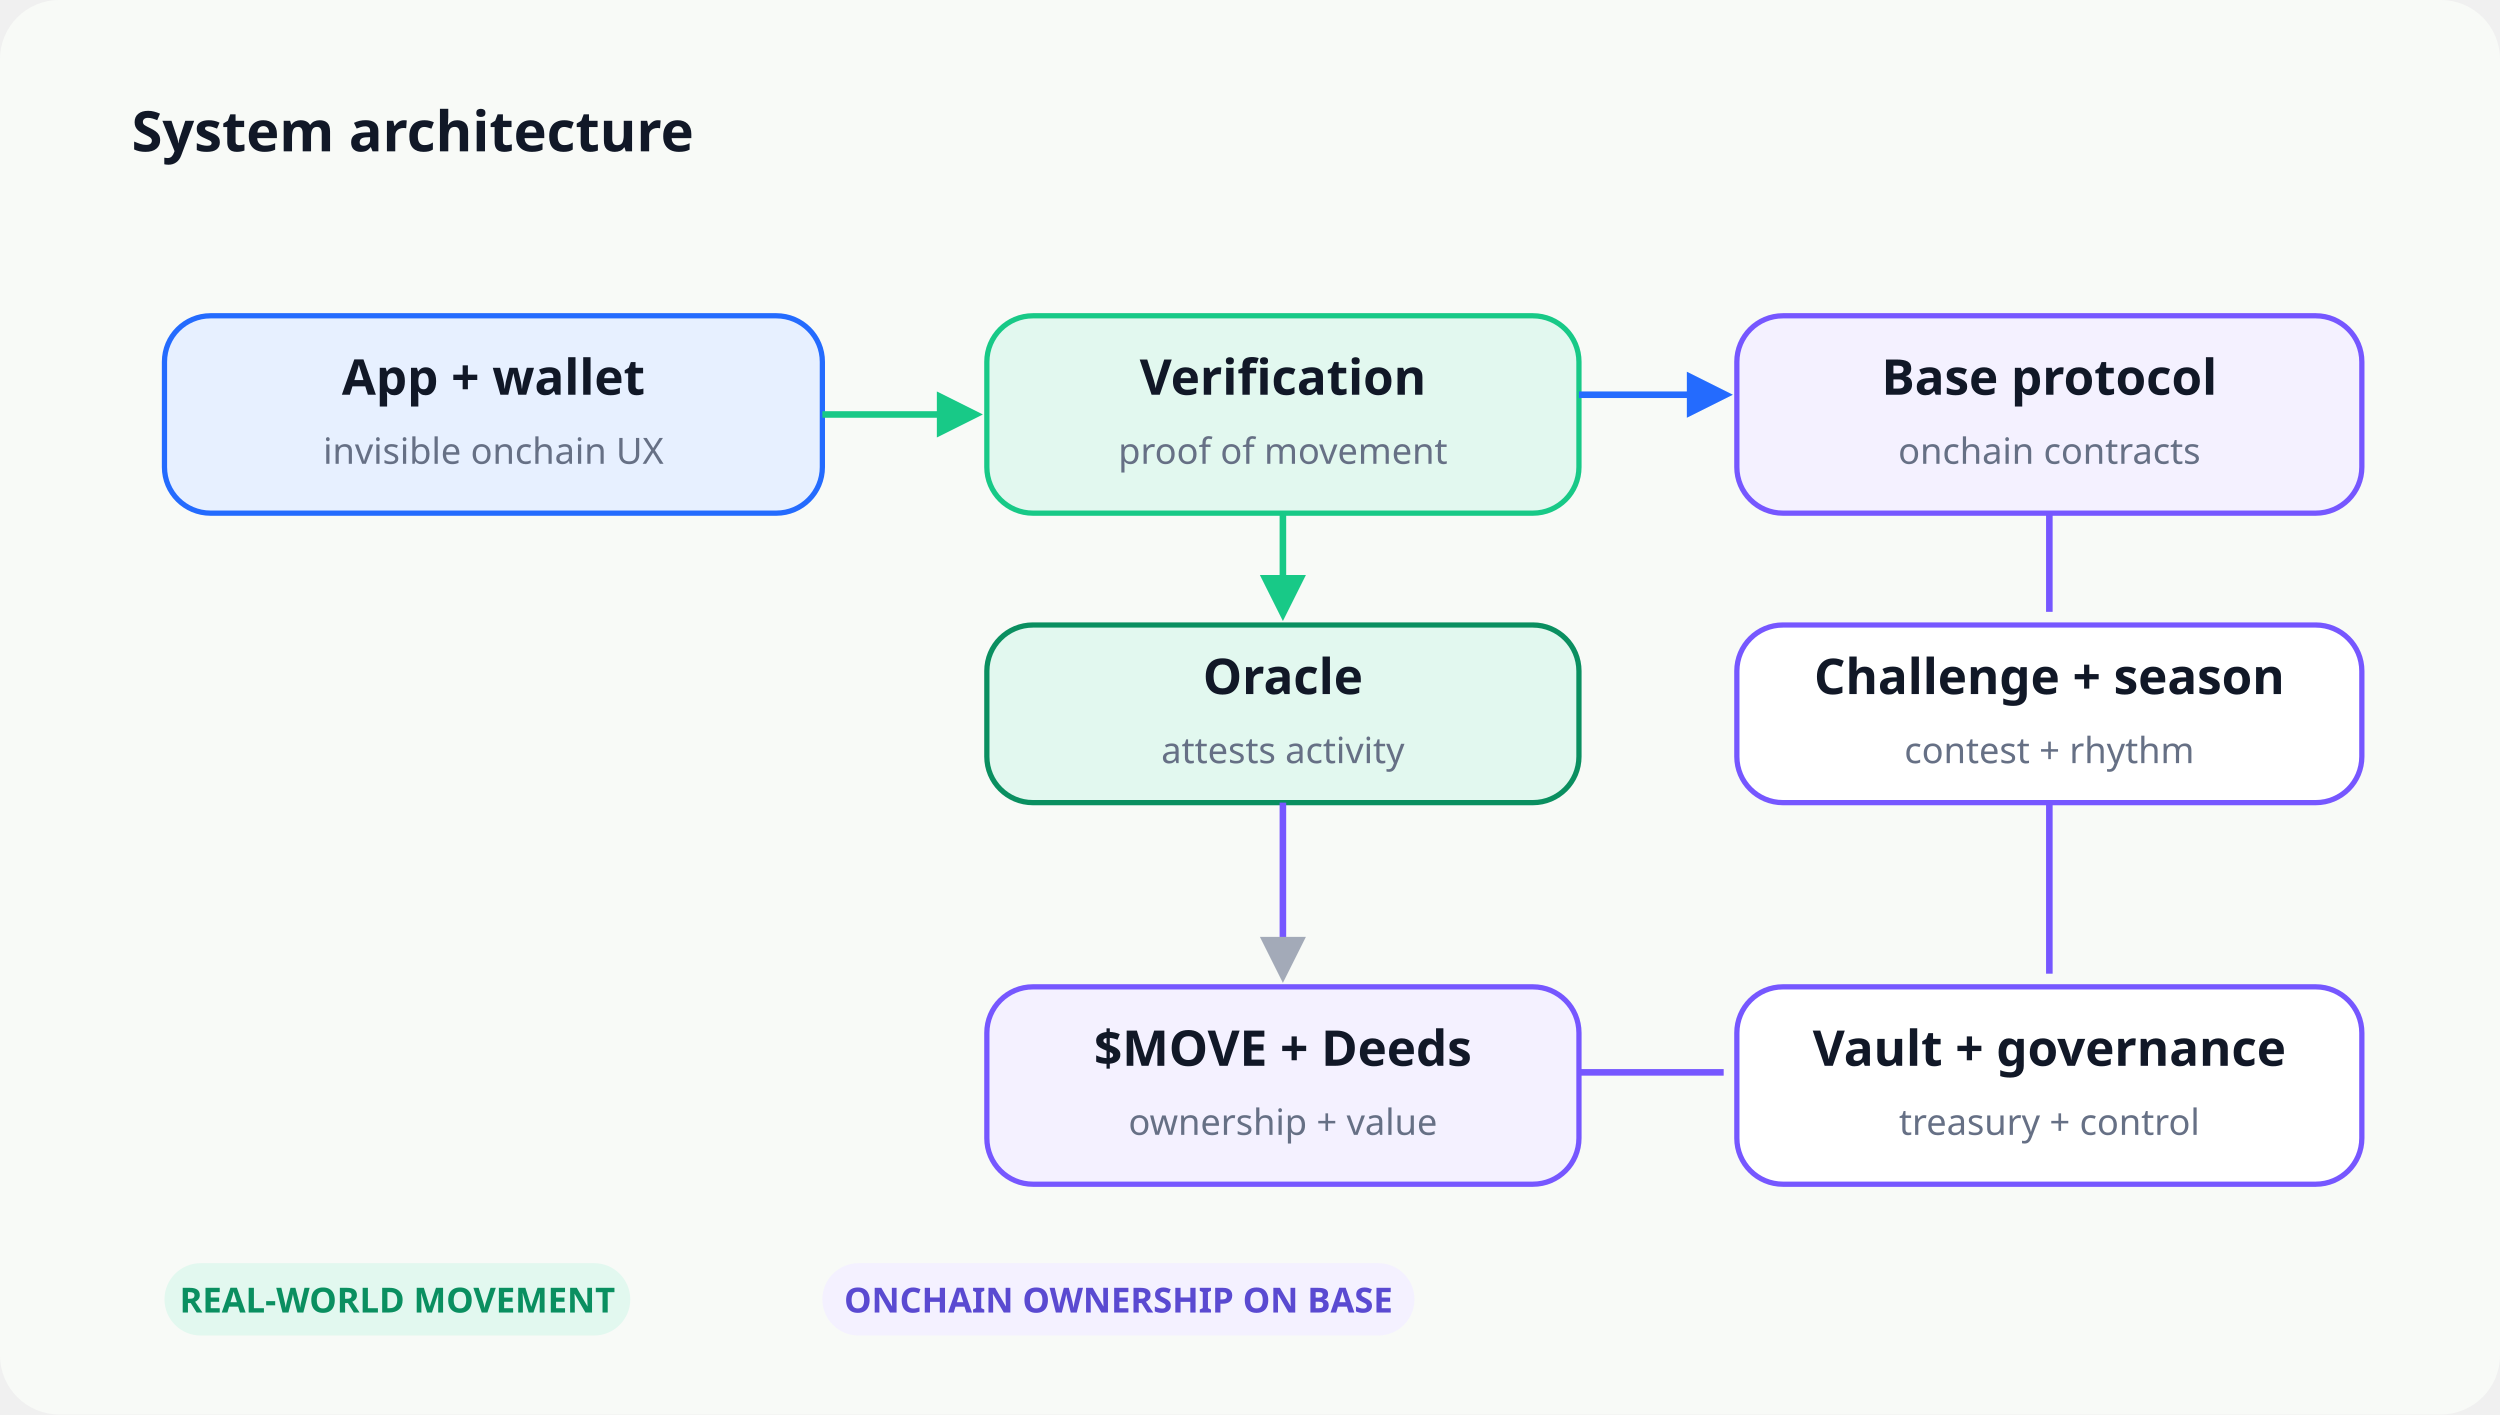
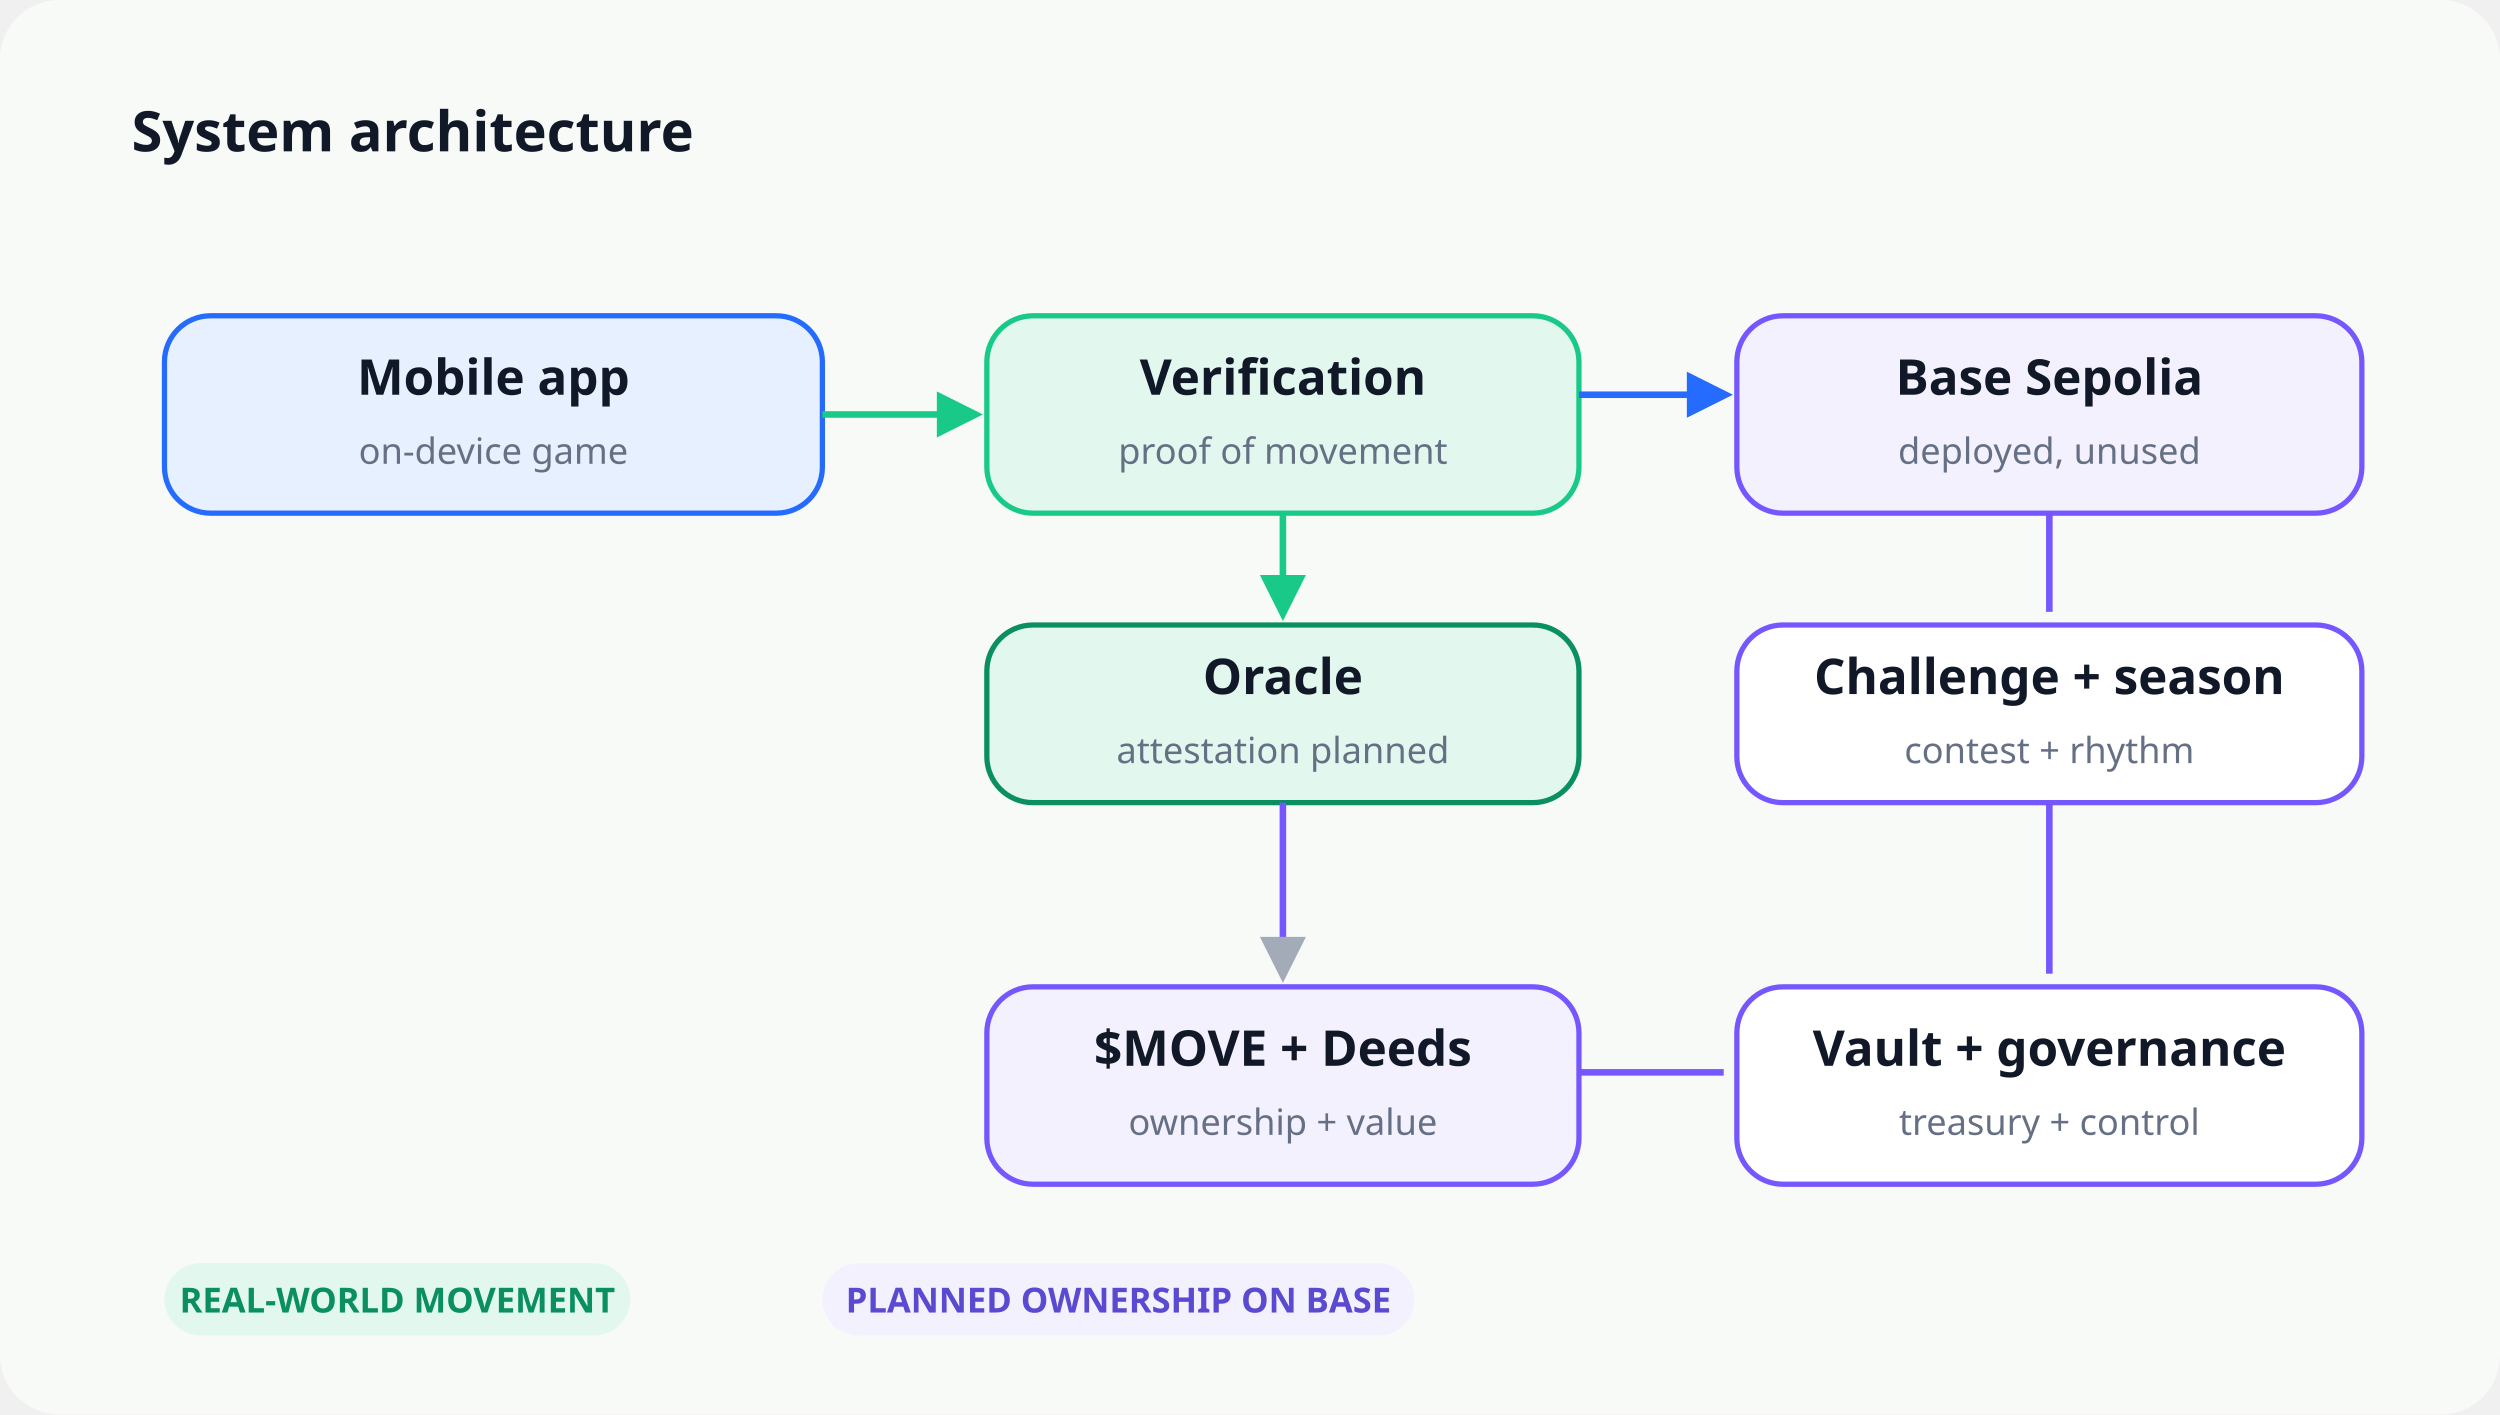
<svg xmlns="http://www.w3.org/2000/svg" viewBox="0 0 760 430" role="img" aria-labelledby="t">
  <defs>
    <marker id="arr" viewBox="0 0 10 10" refX="8" refY="5" markerWidth="7" markerHeight="7" orient="auto-start-reverse">
      <path d="M0,0 L10,5 L0,10 z" fill="#A3AAB8" />
    </marker>
    <marker id="arrB" viewBox="0 0 10 10" refX="8" refY="5" markerWidth="7" markerHeight="7" orient="auto-start-reverse">
      <path d="M0,0 L10,5 L0,10 z" fill="#246BFE" />
    </marker>
    <marker id="arrG" viewBox="0 0 10 10" refX="8" refY="5" markerWidth="7" markerHeight="7" orient="auto-start-reverse">
      <path d="M0,0 L10,5 L0,10 z" fill="#18C987" />
    </marker>
  </defs>
  <rect width="760" height="430" rx="18" fill="#F8FAF7" />
  <text x="40" y="46" font-family="Sora, 'Plus Jakarta Sans', system-ui, sans-serif" font-size="17" font-weight="800" fill="#111827">System architecture</text>
  <rect x="50" y="96" width="200" height="60" rx="14" fill="#E7F0FF" stroke="#246BFE" stroke-width="1.6" />
-   <text x="150" y="120" text-anchor="middle" font-family="Sora, 'Plus Jakarta Sans', system-ui, sans-serif" font-size="15" font-weight="700" fill="#111827">App + wallet</text>
-   <text x="150" y="141" text-anchor="middle" font-family="Sora, 'Plus Jakarta Sans', system-ui, sans-serif" font-size="11" fill="#667085">invisible onchain UX</text>
+   <text x="150" y="120" text-anchor="middle" font-family="Sora, 'Plus Jakarta Sans', system-ui, sans-serif" font-size="15" font-weight="700" fill="#111827">Mobile app</text>
+   <text x="150" y="141" text-anchor="middle" font-family="Sora, 'Plus Jakarta Sans', system-ui, sans-serif" font-size="11" fill="#667085">on-device game</text>
  <rect x="300" y="96" width="180" height="60" rx="14" fill="#E2F8EF" stroke="#18C987" stroke-width="1.6" />
  <text x="390" y="120" text-anchor="middle" font-family="Sora, 'Plus Jakarta Sans', system-ui, sans-serif" font-size="15" font-weight="700" fill="#111827">Verification</text>
  <text x="390" y="141" text-anchor="middle" font-family="Sora, 'Plus Jakarta Sans', system-ui, sans-serif" font-size="11" fill="#667085">proof of movement</text>
  <rect x="300" y="190" width="180" height="54" rx="14" fill="#E2F8EF" stroke="#0A8F60" stroke-width="1.6" />
  <text x="390" y="211" text-anchor="middle" font-family="Sora, 'Plus Jakarta Sans', system-ui, sans-serif" font-size="15" font-weight="700" fill="#111827">Oracle</text>
-   <text x="390" y="232" text-anchor="middle" font-family="Sora, 'Plus Jakarta Sans', system-ui, sans-serif" font-size="11" fill="#667085">attests activity</text>
+   <text x="390" y="232" text-anchor="middle" font-family="Sora, 'Plus Jakarta Sans', system-ui, sans-serif" font-size="11" fill="#667085">attestation planned</text>
  <rect x="300" y="300" width="180" height="60" rx="14" fill="#F4F1FF" stroke="#7657FF" stroke-width="1.6" />
  <text x="390" y="324" text-anchor="middle" font-family="Sora, 'Plus Jakarta Sans', system-ui, sans-serif" font-size="15" font-weight="700" fill="#111827">$MOVE + Deeds</text>
  <text x="390" y="345" text-anchor="middle" font-family="Sora, 'Plus Jakarta Sans', system-ui, sans-serif" font-size="11" fill="#667085">ownership + value</text>
  <rect x="528" y="96" width="190" height="60" rx="14" fill="#F4F1FF" stroke="#7657FF" stroke-width="1.6" />
-   <text x="623" y="120" text-anchor="middle" font-family="Sora, 'Plus Jakarta Sans', system-ui, sans-serif" font-size="15" font-weight="700" fill="#111827">Base protocol</text>
-   <text x="623" y="141" text-anchor="middle" font-family="Sora, 'Plus Jakarta Sans', system-ui, sans-serif" font-size="11" fill="#667085">onchain contracts</text>
+   <text x="623" y="120" text-anchor="middle" font-family="Sora, 'Plus Jakarta Sans', system-ui, sans-serif" font-size="15" font-weight="700" fill="#111827">Base Sepolia</text>
+   <text x="623" y="141" text-anchor="middle" font-family="Sora, 'Plus Jakarta Sans', system-ui, sans-serif" font-size="11" fill="#667085">deployed, unused</text>
  <rect x="528" y="190" width="190" height="54" rx="14" fill="#FFFFFF" stroke="#7657FF" stroke-width="1.6" />
  <text x="623" y="211" text-anchor="middle" font-family="Sora, 'Plus Jakarta Sans', system-ui, sans-serif" font-size="15" font-weight="700" fill="#111827">Challenge + season</text>
  <text x="623" y="232" text-anchor="middle" font-family="Sora, 'Plus Jakarta Sans', system-ui, sans-serif" font-size="11" fill="#667085">contest + rhythm</text>
  <rect x="528" y="300" width="190" height="60" rx="14" fill="#FFFFFF" stroke="#7657FF" stroke-width="1.6" />
  <text x="623" y="324" text-anchor="middle" font-family="Sora, 'Plus Jakarta Sans', system-ui, sans-serif" font-size="15" font-weight="700" fill="#111827">Vault + governance</text>
  <text x="623" y="345" text-anchor="middle" font-family="Sora, 'Plus Jakarta Sans', system-ui, sans-serif" font-size="11" fill="#667085">treasury + control</text>
  <path d="M 250 126 L 296 126" fill="none" stroke="#18C987" stroke-width="2" marker-end="url(#arrG)" />
  <path d="M 390 156 L 390 186" fill="none" stroke="#18C987" stroke-width="2" marker-end="url(#arrG)" />
  <path d="M 390 244 L 390 296" fill="none" stroke="#7657FF" stroke-width="2" marker-end="url(#arr)" />
  <path d="M 480 120 L 524 120" fill="none" stroke="#246BFE" stroke-width="2" marker-end="url(#arrB)" />
  <path d="M 623 156 L 623 186" fill="none" stroke="#7657FF" stroke-width="2" />
  <path d="M 623 244 L 623 296" fill="none" stroke="#7657FF" stroke-width="2" />
  <path d="M 480 326 L 524 326" fill="none" stroke="#7657FF" stroke-width="2" />
  <rect x="50" y="384" width="141.6" height="22" rx="11" fill="#E2F8EF" />
  <text x="120.8" y="399" text-anchor="middle" font-family="Sora, 'Plus Jakarta Sans', system-ui, sans-serif" font-size="10.5" font-weight="700" fill="#0A8F60">REAL-WORLD MOVEMENT</text>
  <rect x="250" y="384" width="180" height="22" rx="11" fill="#F4F1FF" />
-   <text x="340" y="399" text-anchor="middle" font-family="Sora, 'Plus Jakarta Sans', system-ui, sans-serif" font-size="10.5" font-weight="700" fill="#5A4AD1">ONCHAIN OWNERSHIP ON BASE</text>
+   <text x="340" y="399" text-anchor="middle" font-family="Sora, 'Plus Jakarta Sans', system-ui, sans-serif" font-size="10.5" font-weight="700" fill="#5A4AD1">PLANNED OWNERSHIP ON BASE</text>
</svg>
